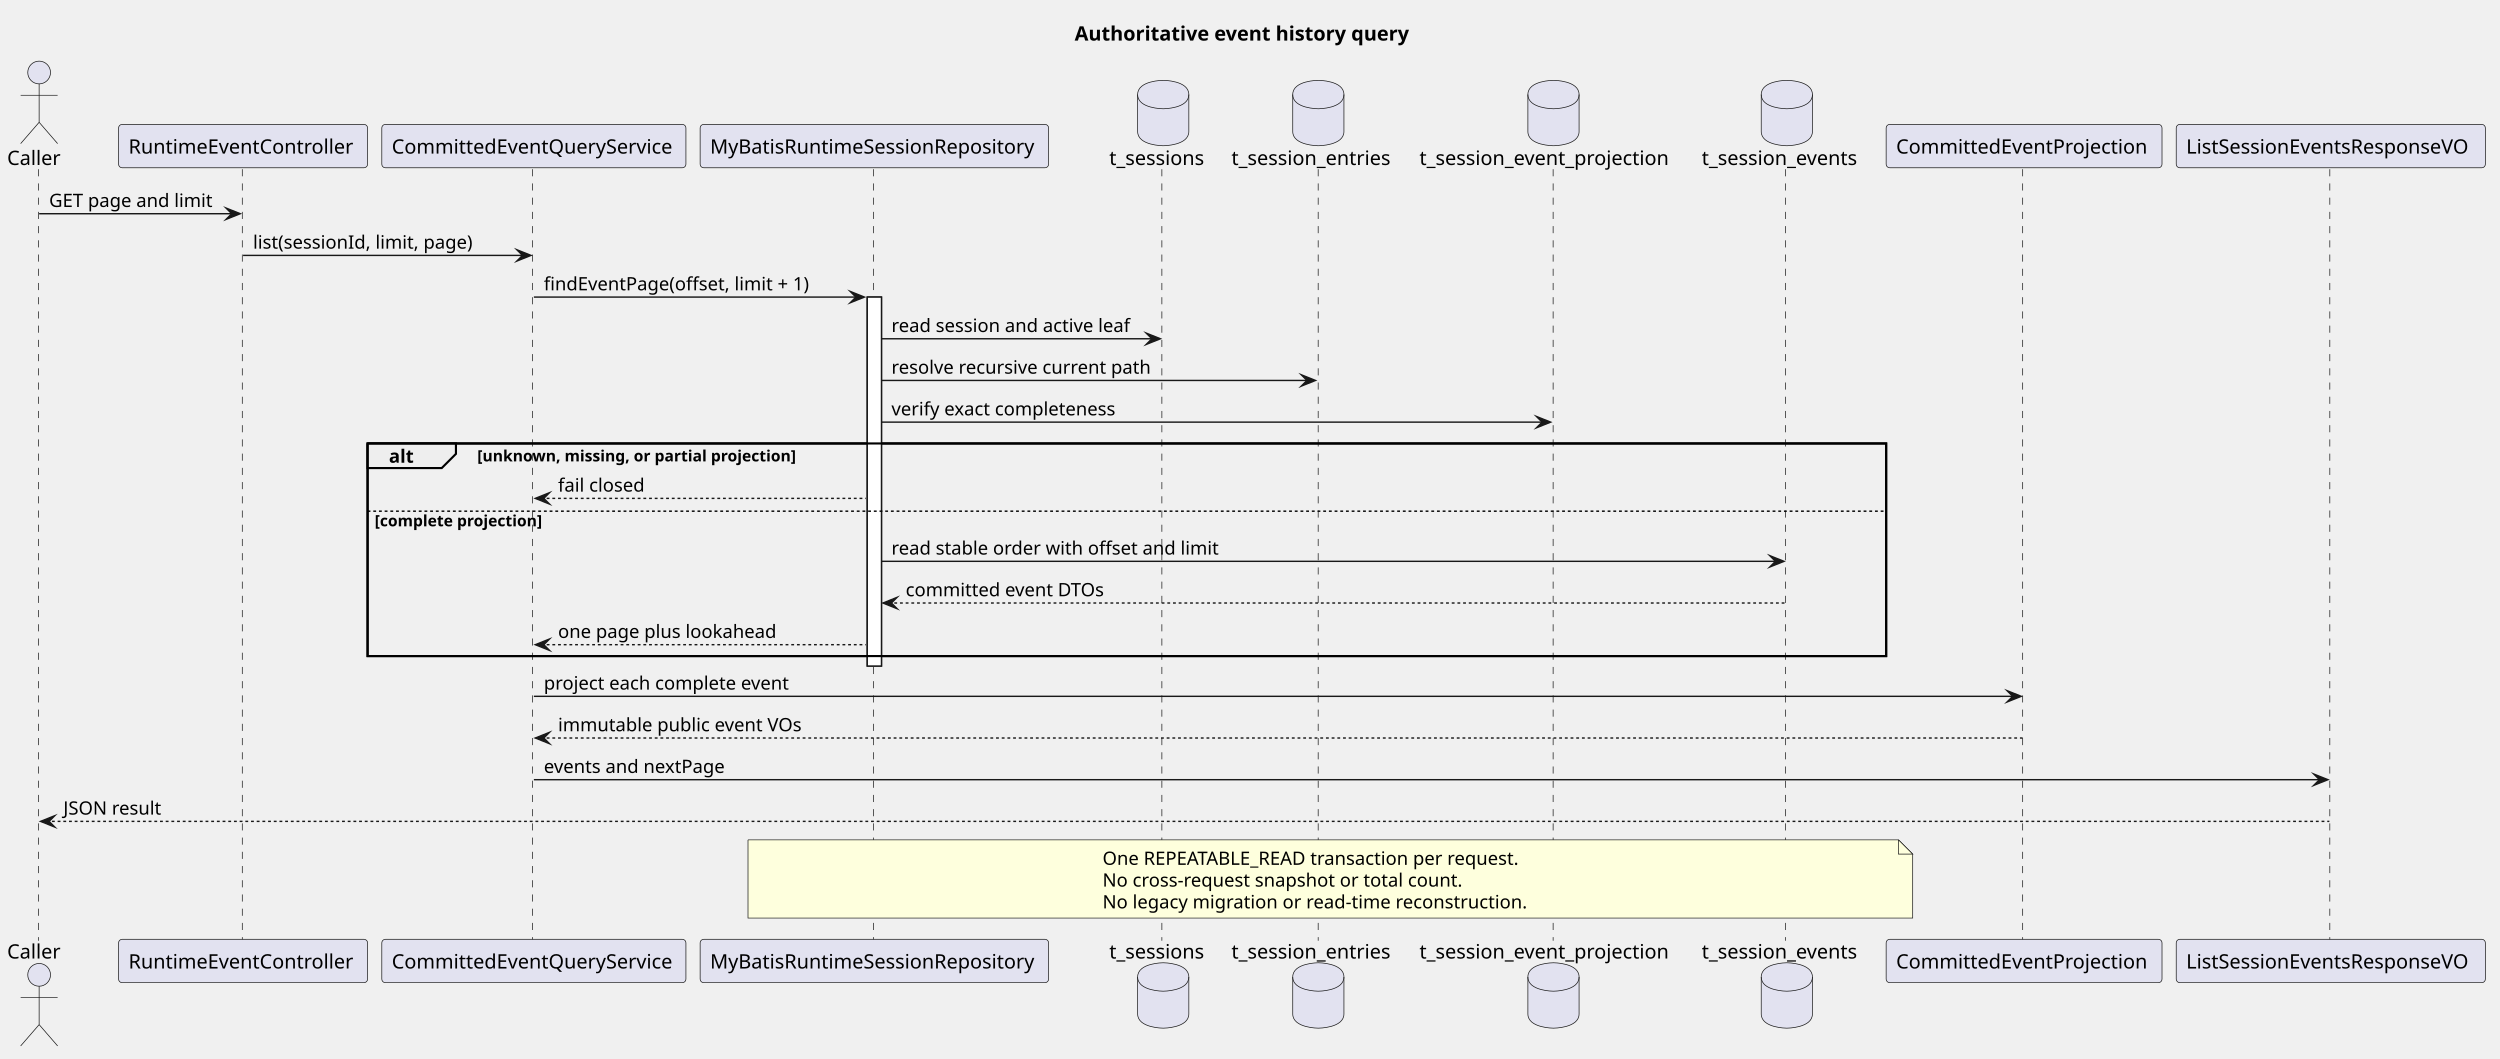
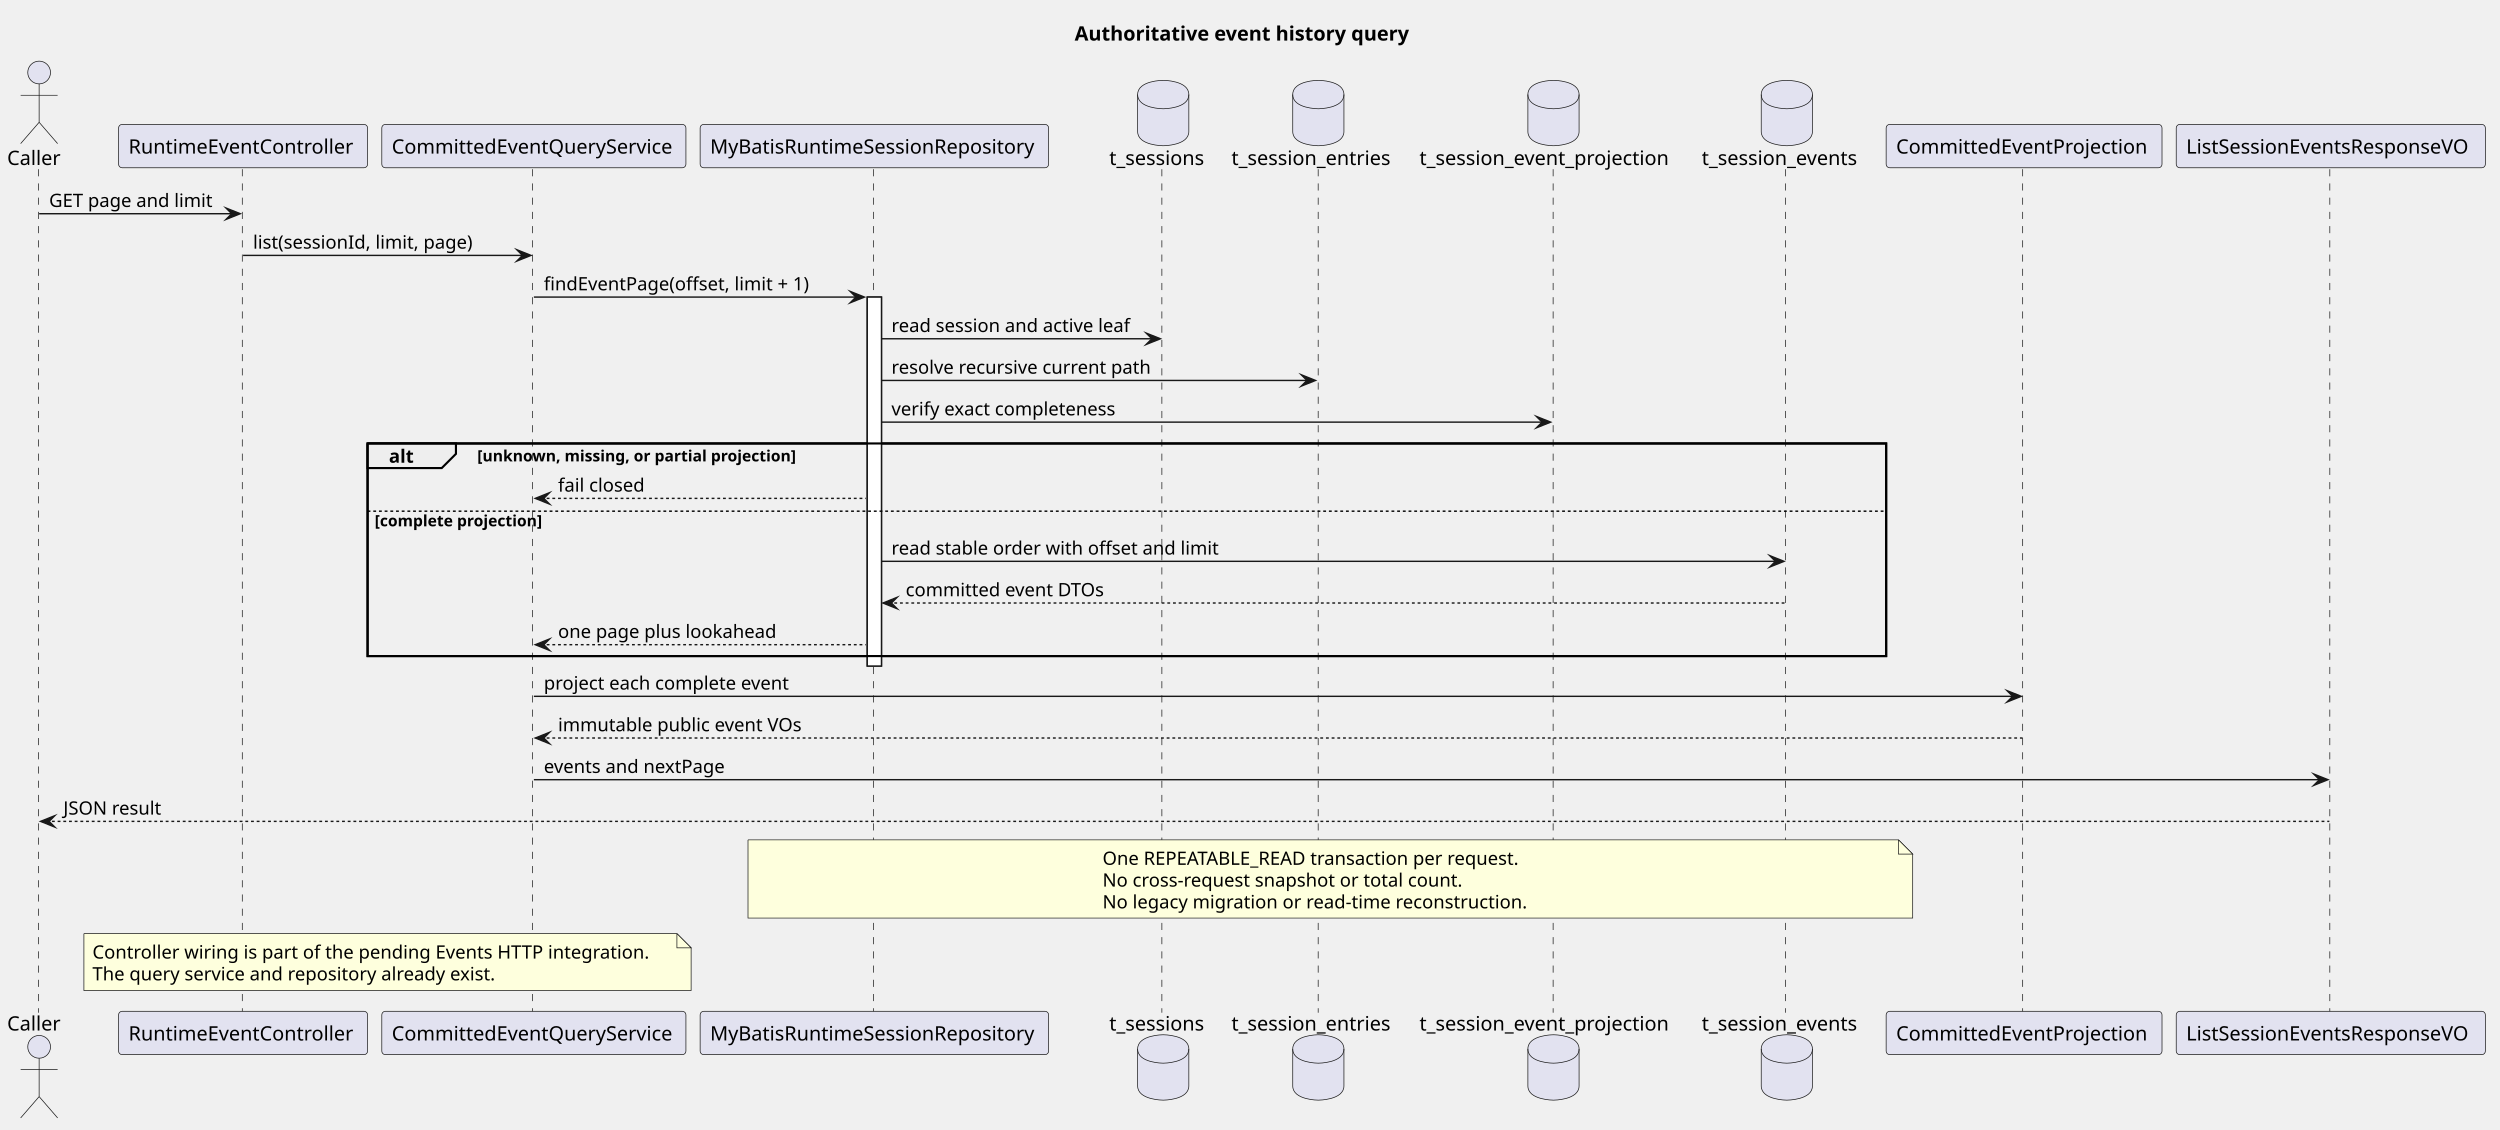
- <svg xmlns="http://www.w3.org/2000/svg" contentStyleType="text/css" data-diagram-type="SEQUENCE" height="744px" preserveAspectRatio="none" style="width:1758px;height:744px;background:#FFFFFF;" version="1.1" viewBox="0 0 1758 744" width="1758px" zoomAndPan="magnify">
+ <svg xmlns="http://www.w3.org/2000/svg" contentStyleType="text/css" data-diagram-type="SEQUENCE" height="794px" preserveAspectRatio="none" style="width:1758px;height:794px;background:#FFFFFF;" version="1.1" viewBox="0 0 1758 794" width="1758px" zoomAndPan="magnify">
  <defs />
  <g>
    <g class="title" data-source-line="1">
      <text fill="#000000" font-family="sans-serif" font-size="14" font-weight="700" lengthAdjust="spacing" textLength="240.297" x="755.706" y="28.535">Authoritative event history query</text>
    </g>
    <g>
      <rect fill="#FFFFFF" height="259.44" style="stroke:#181818;stroke-width:1;" width="10" x="609.856" y="208.908" />
    </g>
    <rect fill="none" height="149.508" style="stroke:#000000;stroke-width:1.5;" width="1067.859" x="258.483" y="311.84" />
-     <g class="participant-lifeline" data-entity-uid="part1" data-qualified-name="Caller" data-source-line="14" id="part1-lifeline">
-       <g>
-         <rect fill="#000000" fill-opacity="0" height="542.545" width="8" x="23.52" y="118.977" />
-         <line style="stroke:#181818;stroke-width:0.5;stroke-dasharray:5,5;" x1="27" x2="27" y1="118.977" y2="661.521" />
-       </g>
-     </g>
-     <g class="participant-lifeline" data-entity-uid="part2" data-qualified-name="RuntimeEventController" data-source-line="15" id="part2-lifeline">
-       <g>
-         <rect fill="#000000" fill-opacity="0" height="542.545" width="8" x="166.932" y="118.977" />
-         <line style="stroke:#181818;stroke-width:0.5;stroke-dasharray:5,5;" x1="170.381" x2="170.381" y1="118.977" y2="661.521" />
-       </g>
-     </g>
-     <g class="participant-lifeline" data-entity-uid="part3" data-qualified-name="CommittedEventQueryService" data-source-line="16" id="part3-lifeline">
-       <g>
-         <rect fill="#000000" fill-opacity="0" height="542.545" width="8" x="371.411" y="118.977" />
-         <line style="stroke:#181818;stroke-width:0.5;stroke-dasharray:5,5;" x1="374.483" x2="374.483" y1="118.977" y2="661.521" />
-       </g>
-     </g>
-     <g class="participant-lifeline" data-entity-uid="part4" data-qualified-name="MyBatisRuntimeSessionRepository" data-source-line="17" id="part4-lifeline">
-       <g>
-         <rect fill="#000000" fill-opacity="0" height="542.545" width="8" x="610.856" y="118.977" />
-         <line style="stroke:#181818;stroke-width:0.5;stroke-dasharray:5,5;" x1="614.339" x2="614.339" y1="118.977" y2="661.521" />
-       </g>
-     </g>
-     <g class="participant-lifeline" data-entity-uid="part5" data-qualified-name="t_sessions" data-source-line="18" id="part5-lifeline">
-       <g>
-         <rect fill="#000000" fill-opacity="0" height="542.545" width="8" x="813.985" y="118.977" />
-         <line style="stroke:#181818;stroke-width:0.5;stroke-dasharray:5,5;" x1="817.026" x2="817.026" y1="118.977" y2="661.521" />
-       </g>
-     </g>
-     <g class="participant-lifeline" data-entity-uid="part6" data-qualified-name="t_session_entries" data-source-line="19" id="part6-lifeline">
-       <g>
-         <rect fill="#000000" fill-opacity="0" height="542.545" width="8" x="923.053" y="118.977" />
-         <line style="stroke:#181818;stroke-width:0.5;stroke-dasharray:5,5;" x1="926.944" x2="926.944" y1="118.977" y2="661.521" />
-       </g>
-     </g>
-     <g class="participant-lifeline" data-entity-uid="part7" data-qualified-name="t_session_event_projection" data-source-line="20" id="part7-lifeline">
-       <g>
-         <rect fill="#000000" fill-opacity="0" height="542.545" width="8" x="1088.408" y="118.977" />
-         <line style="stroke:#181818;stroke-width:0.5;stroke-dasharray:5,5;" x1="1092.162" x2="1092.162" y1="118.977" y2="661.521" />
-       </g>
-     </g>
-     <g class="participant-lifeline" data-entity-uid="part8" data-qualified-name="t_session_events" data-source-line="21" id="part8-lifeline">
-       <g>
-         <rect fill="#000000" fill-opacity="0" height="542.545" width="8" x="1252.498" y="118.977" />
-         <line style="stroke:#181818;stroke-width:0.5;stroke-dasharray:5,5;" x1="1255.654" x2="1255.654" y1="118.977" y2="661.521" />
-       </g>
-     </g>
-     <g class="participant-lifeline" data-entity-uid="part9" data-qualified-name="CommittedEventProjection" data-source-line="22" id="part9-lifeline">
-       <g>
-         <rect fill="#000000" fill-opacity="0" height="542.545" width="8" x="1419.334" y="118.977" />
-         <line style="stroke:#181818;stroke-width:0.5;stroke-dasharray:5,5;" x1="1422.342" x2="1422.342" y1="118.977" y2="661.521" />
-       </g>
-     </g>
-     <g class="participant-lifeline" data-entity-uid="part10" data-qualified-name="ListSessionEventsResponseVO" data-source-line="23" id="part10-lifeline">
-       <g>
-         <rect fill="#000000" fill-opacity="0" height="542.545" width="8" x="1635.017" y="118.977" />
-         <line style="stroke:#181818;stroke-width:0.5;stroke-dasharray:5,5;" x1="1638.326" x2="1638.326" y1="118.977" y2="661.521" />
-       </g>
-     </g>
-     <g class="participant participant-head" data-entity-uid="part1" data-qualified-name="Caller" data-source-line="14" id="part1-head">
+     <g class="participant-lifeline" data-entity-uid="part1" data-qualified-name="Caller" data-source-line="15" id="part1-lifeline">
+       <g>
+         <rect fill="#000000" fill-opacity="0" height="593.166" width="8" x="23.52" y="118.977" />
+         <line style="stroke:#181818;stroke-width:0.5;stroke-dasharray:5,5;" x1="27" x2="27" y1="118.977" y2="712.143" />
+       </g>
+     </g>
+     <g class="participant-lifeline" data-entity-uid="part2" data-qualified-name="RuntimeEventController" data-source-line="16" id="part2-lifeline">
+       <g>
+         <rect fill="#000000" fill-opacity="0" height="593.166" width="8" x="166.932" y="118.977" />
+         <line style="stroke:#181818;stroke-width:0.5;stroke-dasharray:5,5;" x1="170.381" x2="170.381" y1="118.977" y2="712.143" />
+       </g>
+     </g>
+     <g class="participant-lifeline" data-entity-uid="part3" data-qualified-name="CommittedEventQueryService" data-source-line="17" id="part3-lifeline">
+       <g>
+         <rect fill="#000000" fill-opacity="0" height="593.166" width="8" x="371.411" y="118.977" />
+         <line style="stroke:#181818;stroke-width:0.5;stroke-dasharray:5,5;" x1="374.483" x2="374.483" y1="118.977" y2="712.143" />
+       </g>
+     </g>
+     <g class="participant-lifeline" data-entity-uid="part4" data-qualified-name="MyBatisRuntimeSessionRepository" data-source-line="18" id="part4-lifeline">
+       <g>
+         <rect fill="#000000" fill-opacity="0" height="593.166" width="8" x="610.856" y="118.977" />
+         <line style="stroke:#181818;stroke-width:0.5;stroke-dasharray:5,5;" x1="614.339" x2="614.339" y1="118.977" y2="712.143" />
+       </g>
+     </g>
+     <g class="participant-lifeline" data-entity-uid="part5" data-qualified-name="t_sessions" data-source-line="19" id="part5-lifeline">
+       <g>
+         <rect fill="#000000" fill-opacity="0" height="593.166" width="8" x="813.985" y="118.977" />
+         <line style="stroke:#181818;stroke-width:0.5;stroke-dasharray:5,5;" x1="817.026" x2="817.026" y1="118.977" y2="712.143" />
+       </g>
+     </g>
+     <g class="participant-lifeline" data-entity-uid="part6" data-qualified-name="t_session_entries" data-source-line="20" id="part6-lifeline">
+       <g>
+         <rect fill="#000000" fill-opacity="0" height="593.166" width="8" x="923.053" y="118.977" />
+         <line style="stroke:#181818;stroke-width:0.5;stroke-dasharray:5,5;" x1="926.944" x2="926.944" y1="118.977" y2="712.143" />
+       </g>
+     </g>
+     <g class="participant-lifeline" data-entity-uid="part7" data-qualified-name="t_session_event_projection" data-source-line="21" id="part7-lifeline">
+       <g>
+         <rect fill="#000000" fill-opacity="0" height="593.166" width="8" x="1088.408" y="118.977" />
+         <line style="stroke:#181818;stroke-width:0.5;stroke-dasharray:5,5;" x1="1092.162" x2="1092.162" y1="118.977" y2="712.143" />
+       </g>
+     </g>
+     <g class="participant-lifeline" data-entity-uid="part8" data-qualified-name="t_session_events" data-source-line="22" id="part8-lifeline">
+       <g>
+         <rect fill="#000000" fill-opacity="0" height="593.166" width="8" x="1252.498" y="118.977" />
+         <line style="stroke:#181818;stroke-width:0.5;stroke-dasharray:5,5;" x1="1255.654" x2="1255.654" y1="118.977" y2="712.143" />
+       </g>
+     </g>
+     <g class="participant-lifeline" data-entity-uid="part9" data-qualified-name="CommittedEventProjection" data-source-line="23" id="part9-lifeline">
+       <g>
+         <rect fill="#000000" fill-opacity="0" height="593.166" width="8" x="1419.334" y="118.977" />
+         <line style="stroke:#181818;stroke-width:0.5;stroke-dasharray:5,5;" x1="1422.342" x2="1422.342" y1="118.977" y2="712.143" />
+       </g>
+     </g>
+     <g class="participant-lifeline" data-entity-uid="part10" data-qualified-name="ListSessionEventsResponseVO" data-source-line="24" id="part10-lifeline">
+       <g>
+         <rect fill="#000000" fill-opacity="0" height="593.166" width="8" x="1635.017" y="118.977" />
+         <line style="stroke:#181818;stroke-width:0.5;stroke-dasharray:5,5;" x1="1638.326" x2="1638.326" y1="118.977" y2="712.143" />
+       </g>
+     </g>
+     <g class="participant participant-head" data-entity-uid="part1" data-qualified-name="Caller" data-source-line="15" id="part1-head">
      <text fill="#000000" font-family="sans-serif" font-size="14" lengthAdjust="spacing" textLength="39.04" x="5" y="116.023">Caller</text>
      <ellipse cx="27.52" cy="50.988" fill="#E2E2F0" rx="8" ry="8" style="stroke:#181818;stroke-width:0.5;" />
      <path d="M27.52,58.988 L27.52,85.988 M14.52,66.988 L40.52,66.988 M27.52,85.988 L14.52,100.988 M27.52,85.988 L40.52,100.988" fill="none" style="stroke:#181818;stroke-width:0.5;" />
    </g>
-     <g class="participant participant-tail" data-entity-uid="part1" data-qualified-name="Caller" data-source-line="14" id="part1-tail">
-       <text fill="#000000" font-family="sans-serif" font-size="14" lengthAdjust="spacing" textLength="39.04" x="5" y="674.057">Caller</text>
-       <ellipse cx="27.52" cy="685.51" fill="#E2E2F0" rx="8" ry="8" style="stroke:#181818;stroke-width:0.5;" />
-       <path d="M27.52,693.51 L27.52,720.51 M14.52,701.51 L40.52,701.51 M27.52,720.51 L14.52,735.51 M27.52,720.51 L40.52,735.51" fill="none" style="stroke:#181818;stroke-width:0.5;" />
-     </g>
-     <g class="participant participant-head" data-entity-uid="part2" data-qualified-name="RuntimeEventController" data-source-line="15" id="part2-head">
+     <g class="participant participant-tail" data-entity-uid="part1" data-qualified-name="Caller" data-source-line="15" id="part1-tail">
+       <text fill="#000000" font-family="sans-serif" font-size="14" lengthAdjust="spacing" textLength="39.04" x="5" y="724.678">Caller</text>
+       <ellipse cx="27.52" cy="736.131" fill="#E2E2F0" rx="8" ry="8" style="stroke:#181818;stroke-width:0.5;" />
+       <path d="M27.52,744.131 L27.52,771.131 M14.52,752.131 L40.52,752.131 M27.52,771.131 L14.52,786.131 M27.52,771.131 L40.52,786.131" fill="none" style="stroke:#181818;stroke-width:0.5;" />
+     </g>
+     <g class="participant participant-head" data-entity-uid="part2" data-qualified-name="RuntimeEventController" data-source-line="16" id="part2-head">
      <rect fill="#E2E2F0" height="30.488" rx="2.5" ry="2.5" style="stroke:#181818;stroke-width:0.5;" width="175.102" x="83.381" y="87.488" />
      <text fill="#000000" font-family="sans-serif" font-size="14" lengthAdjust="spacing" textLength="161.102" x="90.381" y="108.023">RuntimeEventController</text>
    </g>
-     <g class="participant participant-tail" data-entity-uid="part2" data-qualified-name="RuntimeEventController" data-source-line="15" id="part2-tail">
-       <rect fill="#E2E2F0" height="30.488" rx="2.5" ry="2.5" style="stroke:#181818;stroke-width:0.5;" width="175.102" x="83.381" y="660.521" />
-       <text fill="#000000" font-family="sans-serif" font-size="14" lengthAdjust="spacing" textLength="161.102" x="90.381" y="681.057">RuntimeEventController</text>
-     </g>
-     <g class="participant participant-head" data-entity-uid="part3" data-qualified-name="CommittedEventQueryService" data-source-line="16" id="part3-head">
+     <g class="participant participant-tail" data-entity-uid="part2" data-qualified-name="RuntimeEventController" data-source-line="16" id="part2-tail">
+       <rect fill="#E2E2F0" height="30.488" rx="2.5" ry="2.5" style="stroke:#181818;stroke-width:0.5;" width="175.102" x="83.381" y="711.143" />
+       <text fill="#000000" font-family="sans-serif" font-size="14" lengthAdjust="spacing" textLength="161.102" x="90.381" y="731.678">RuntimeEventController</text>
+     </g>
+     <g class="participant participant-head" data-entity-uid="part3" data-qualified-name="CommittedEventQueryService" data-source-line="17" id="part3-head">
      <rect fill="#E2E2F0" height="30.488" rx="2.5" ry="2.5" style="stroke:#181818;stroke-width:0.5;" width="213.856" x="268.483" y="87.488" />
      <text fill="#000000" font-family="sans-serif" font-size="14" lengthAdjust="spacing" textLength="199.856" x="275.483" y="108.023">CommittedEventQueryService</text>
    </g>
-     <g class="participant participant-tail" data-entity-uid="part3" data-qualified-name="CommittedEventQueryService" data-source-line="16" id="part3-tail">
-       <rect fill="#E2E2F0" height="30.488" rx="2.5" ry="2.5" style="stroke:#181818;stroke-width:0.5;" width="213.856" x="268.483" y="660.521" />
-       <text fill="#000000" font-family="sans-serif" font-size="14" lengthAdjust="spacing" textLength="199.856" x="275.483" y="681.057">CommittedEventQueryService</text>
-     </g>
-     <g class="participant participant-head" data-entity-uid="part4" data-qualified-name="MyBatisRuntimeSessionRepository" data-source-line="17" id="part4-head">
+     <g class="participant participant-tail" data-entity-uid="part3" data-qualified-name="CommittedEventQueryService" data-source-line="17" id="part3-tail">
+       <rect fill="#E2E2F0" height="30.488" rx="2.5" ry="2.5" style="stroke:#181818;stroke-width:0.5;" width="213.856" x="268.483" y="711.143" />
+       <text fill="#000000" font-family="sans-serif" font-size="14" lengthAdjust="spacing" textLength="199.856" x="275.483" y="731.678">CommittedEventQueryService</text>
+     </g>
+     <g class="participant participant-head" data-entity-uid="part4" data-qualified-name="MyBatisRuntimeSessionRepository" data-source-line="18" id="part4-head">
      <rect fill="#E2E2F0" height="30.488" rx="2.5" ry="2.5" style="stroke:#181818;stroke-width:0.5;" width="245.034" x="492.339" y="87.488" />
      <text fill="#000000" font-family="sans-serif" font-size="14" lengthAdjust="spacing" textLength="231.034" x="499.339" y="108.023">MyBatisRuntimeSessionRepository</text>
    </g>
-     <g class="participant participant-tail" data-entity-uid="part4" data-qualified-name="MyBatisRuntimeSessionRepository" data-source-line="17" id="part4-tail">
-       <rect fill="#E2E2F0" height="30.488" rx="2.5" ry="2.5" style="stroke:#181818;stroke-width:0.5;" width="245.034" x="492.339" y="660.521" />
-       <text fill="#000000" font-family="sans-serif" font-size="14" lengthAdjust="spacing" textLength="231.034" x="499.339" y="681.057">MyBatisRuntimeSessionRepository</text>
-     </g>
-     <g class="participant participant-head" data-entity-uid="part5" data-qualified-name="t_sessions" data-source-line="18" id="part5-head">
+     <g class="participant participant-tail" data-entity-uid="part4" data-qualified-name="MyBatisRuntimeSessionRepository" data-source-line="18" id="part4-tail">
+       <rect fill="#E2E2F0" height="30.488" rx="2.5" ry="2.5" style="stroke:#181818;stroke-width:0.5;" width="245.034" x="492.339" y="711.143" />
+       <text fill="#000000" font-family="sans-serif" font-size="14" lengthAdjust="spacing" textLength="231.034" x="499.339" y="731.678">MyBatisRuntimeSessionRepository</text>
+     </g>
+     <g class="participant participant-head" data-entity-uid="part5" data-qualified-name="t_sessions" data-source-line="19" id="part5-head">
      <text fill="#000000" font-family="sans-serif" font-size="14" lengthAdjust="spacing" textLength="69.918" x="780.026" y="116.023">t_sessions</text>
      <path d="M799.985,66.488 C799.985,56.488 817.985,56.488 817.985,56.488 C817.985,56.488 835.985,56.488 835.985,66.488 L835.985,92.488 C835.985,102.488 817.985,102.488 817.985,102.488 C817.985,102.488 799.985,102.488 799.985,92.488 L799.985,66.488" fill="#E2E2F0" style="stroke:#181818;stroke-width:0.5;" />
      <path d="M799.985,66.488 C799.985,76.488 817.985,76.488 817.985,76.488 C817.985,76.488 835.985,76.488 835.985,66.488" fill="none" style="stroke:#181818;stroke-width:0.5;" />
    </g>
-     <g class="participant participant-tail" data-entity-uid="part5" data-qualified-name="t_sessions" data-source-line="18" id="part5-tail">
-       <text fill="#000000" font-family="sans-serif" font-size="14" lengthAdjust="spacing" textLength="69.918" x="780.026" y="674.057">t_sessions</text>
-       <path d="M799.985,687.01 C799.985,677.01 817.985,677.01 817.985,677.01 C817.985,677.01 835.985,677.01 835.985,687.01 L835.985,713.01 C835.985,723.01 817.985,723.01 817.985,723.01 C817.985,723.01 799.985,723.01 799.985,713.01 L799.985,687.01" fill="#E2E2F0" style="stroke:#181818;stroke-width:0.5;" />
-       <path d="M799.985,687.01 C799.985,697.01 817.985,697.01 817.985,697.01 C817.985,697.01 835.985,697.01 835.985,687.01" fill="none" style="stroke:#181818;stroke-width:0.5;" />
-     </g>
-     <g class="participant participant-head" data-entity-uid="part6" data-qualified-name="t_session_entries" data-source-line="19" id="part6-head">
+     <g class="participant participant-tail" data-entity-uid="part5" data-qualified-name="t_sessions" data-source-line="19" id="part5-tail">
+       <text fill="#000000" font-family="sans-serif" font-size="14" lengthAdjust="spacing" textLength="69.918" x="780.026" y="724.678">t_sessions</text>
+       <path d="M799.985,737.631 C799.985,727.631 817.985,727.631 817.985,727.631 C817.985,727.631 835.985,727.631 835.985,737.631 L835.985,763.631 C835.985,773.631 817.985,773.631 817.985,773.631 C817.985,773.631 799.985,773.631 799.985,763.631 L799.985,737.631" fill="#E2E2F0" style="stroke:#181818;stroke-width:0.5;" />
+       <path d="M799.985,737.631 C799.985,747.631 817.985,747.631 817.985,747.631 C817.985,747.631 835.985,747.631 835.985,737.631" fill="none" style="stroke:#181818;stroke-width:0.5;" />
+     </g>
+     <g class="participant participant-head" data-entity-uid="part6" data-qualified-name="t_session_entries" data-source-line="20" id="part6-head">
      <text fill="#000000" font-family="sans-serif" font-size="14" lengthAdjust="spacing" textLength="116.218" x="865.944" y="116.023">t_session_entries</text>
      <path d="M909.053,66.488 C909.053,56.488 927.053,56.488 927.053,56.488 C927.053,56.488 945.053,56.488 945.053,66.488 L945.053,92.488 C945.053,102.488 927.053,102.488 927.053,102.488 C927.053,102.488 909.053,102.488 909.053,92.488 L909.053,66.488" fill="#E2E2F0" style="stroke:#181818;stroke-width:0.5;" />
      <path d="M909.053,66.488 C909.053,76.488 927.053,76.488 927.053,76.488 C927.053,76.488 945.053,76.488 945.053,66.488" fill="none" style="stroke:#181818;stroke-width:0.5;" />
    </g>
-     <g class="participant participant-tail" data-entity-uid="part6" data-qualified-name="t_session_entries" data-source-line="19" id="part6-tail">
-       <text fill="#000000" font-family="sans-serif" font-size="14" lengthAdjust="spacing" textLength="116.218" x="865.944" y="674.057">t_session_entries</text>
-       <path d="M909.053,687.01 C909.053,677.01 927.053,677.01 927.053,677.01 C927.053,677.01 945.053,677.01 945.053,687.01 L945.053,713.01 C945.053,723.01 927.053,723.01 927.053,723.01 C927.053,723.01 909.053,723.01 909.053,713.01 L909.053,687.01" fill="#E2E2F0" style="stroke:#181818;stroke-width:0.5;" />
-       <path d="M909.053,687.01 C909.053,697.01 927.053,697.01 927.053,697.01 C927.053,697.01 945.053,697.01 945.053,687.01" fill="none" style="stroke:#181818;stroke-width:0.5;" />
-     </g>
-     <g class="participant participant-head" data-entity-uid="part7" data-qualified-name="t_session_event_projection" data-source-line="20" id="part7-head">
+     <g class="participant participant-tail" data-entity-uid="part6" data-qualified-name="t_session_entries" data-source-line="20" id="part6-tail">
+       <text fill="#000000" font-family="sans-serif" font-size="14" lengthAdjust="spacing" textLength="116.218" x="865.944" y="724.678">t_session_entries</text>
+       <path d="M909.053,737.631 C909.053,727.631 927.053,727.631 927.053,727.631 C927.053,727.631 945.053,727.631 945.053,737.631 L945.053,763.631 C945.053,773.631 927.053,773.631 927.053,773.631 C927.053,773.631 909.053,773.631 909.053,763.631 L909.053,737.631" fill="#E2E2F0" style="stroke:#181818;stroke-width:0.5;" />
+       <path d="M909.053,737.631 C909.053,747.631 927.053,747.631 927.053,747.631 C927.053,747.631 945.053,747.631 945.053,737.631" fill="none" style="stroke:#181818;stroke-width:0.5;" />
+     </g>
+     <g class="participant participant-head" data-entity-uid="part7" data-qualified-name="t_session_event_projection" data-source-line="21" id="part7-head">
      <text fill="#000000" font-family="sans-serif" font-size="14" lengthAdjust="spacing" textLength="182.492" x="998.162" y="116.023">t_session_event_projection</text>
      <path d="M1074.408,66.488 C1074.408,56.488 1092.408,56.488 1092.408,56.488 C1092.408,56.488 1110.408,56.488 1110.408,66.488 L1110.408,92.488 C1110.408,102.488 1092.408,102.488 1092.408,102.488 C1092.408,102.488 1074.408,102.488 1074.408,92.488 L1074.408,66.488" fill="#E2E2F0" style="stroke:#181818;stroke-width:0.5;" />
      <path d="M1074.408,66.488 C1074.408,76.488 1092.408,76.488 1092.408,76.488 C1092.408,76.488 1110.408,76.488 1110.408,66.488" fill="none" style="stroke:#181818;stroke-width:0.5;" />
    </g>
-     <g class="participant participant-tail" data-entity-uid="part7" data-qualified-name="t_session_event_projection" data-source-line="20" id="part7-tail">
-       <text fill="#000000" font-family="sans-serif" font-size="14" lengthAdjust="spacing" textLength="182.492" x="998.162" y="674.057">t_session_event_projection</text>
-       <path d="M1074.408,687.01 C1074.408,677.01 1092.408,677.01 1092.408,677.01 C1092.408,677.01 1110.408,677.01 1110.408,687.01 L1110.408,713.01 C1110.408,723.01 1092.408,723.01 1092.408,723.01 C1092.408,723.01 1074.408,723.01 1074.408,713.01 L1074.408,687.01" fill="#E2E2F0" style="stroke:#181818;stroke-width:0.5;" />
-       <path d="M1074.408,687.01 C1074.408,697.01 1092.408,697.01 1092.408,697.01 C1092.408,697.01 1110.408,697.01 1110.408,687.01" fill="none" style="stroke:#181818;stroke-width:0.5;" />
-     </g>
-     <g class="participant participant-head" data-entity-uid="part8" data-qualified-name="t_session_events" data-source-line="21" id="part8-head">
+     <g class="participant participant-tail" data-entity-uid="part7" data-qualified-name="t_session_event_projection" data-source-line="21" id="part7-tail">
+       <text fill="#000000" font-family="sans-serif" font-size="14" lengthAdjust="spacing" textLength="182.492" x="998.162" y="724.678">t_session_event_projection</text>
+       <path d="M1074.408,737.631 C1074.408,727.631 1092.408,727.631 1092.408,727.631 C1092.408,727.631 1110.408,727.631 1110.408,737.631 L1110.408,763.631 C1110.408,773.631 1092.408,773.631 1092.408,773.631 C1092.408,773.631 1074.408,773.631 1074.408,763.631 L1074.408,737.631" fill="#E2E2F0" style="stroke:#181818;stroke-width:0.5;" />
+       <path d="M1074.408,737.631 C1074.408,747.631 1092.408,747.631 1092.408,747.631 C1092.408,747.631 1110.408,747.631 1110.408,737.631" fill="none" style="stroke:#181818;stroke-width:0.5;" />
+     </g>
+     <g class="participant participant-head" data-entity-uid="part8" data-qualified-name="t_session_events" data-source-line="22" id="part8-head">
      <text fill="#000000" font-family="sans-serif" font-size="14" lengthAdjust="spacing" textLength="113.689" x="1196.654" y="116.023">t_session_events</text>
      <path d="M1238.498,66.488 C1238.498,56.488 1256.498,56.488 1256.498,56.488 C1256.498,56.488 1274.498,56.488 1274.498,66.488 L1274.498,92.488 C1274.498,102.488 1256.498,102.488 1256.498,102.488 C1256.498,102.488 1238.498,102.488 1238.498,92.488 L1238.498,66.488" fill="#E2E2F0" style="stroke:#181818;stroke-width:0.5;" />
      <path d="M1238.498,66.488 C1238.498,76.488 1256.498,76.488 1256.498,76.488 C1256.498,76.488 1274.498,76.488 1274.498,66.488" fill="none" style="stroke:#181818;stroke-width:0.5;" />
    </g>
-     <g class="participant participant-tail" data-entity-uid="part8" data-qualified-name="t_session_events" data-source-line="21" id="part8-tail">
-       <text fill="#000000" font-family="sans-serif" font-size="14" lengthAdjust="spacing" textLength="113.689" x="1196.654" y="674.057">t_session_events</text>
-       <path d="M1238.498,687.01 C1238.498,677.01 1256.498,677.01 1256.498,677.01 C1256.498,677.01 1274.498,677.01 1274.498,687.01 L1274.498,713.01 C1274.498,723.01 1256.498,723.01 1256.498,723.01 C1256.498,723.01 1238.498,723.01 1238.498,713.01 L1238.498,687.01" fill="#E2E2F0" style="stroke:#181818;stroke-width:0.5;" />
-       <path d="M1238.498,687.01 C1238.498,697.01 1256.498,697.01 1256.498,697.01 C1256.498,697.01 1274.498,697.01 1274.498,687.01" fill="none" style="stroke:#181818;stroke-width:0.5;" />
-     </g>
-     <g class="participant participant-head" data-entity-uid="part9" data-qualified-name="CommittedEventProjection" data-source-line="22" id="part9-head">
+     <g class="participant participant-tail" data-entity-uid="part8" data-qualified-name="t_session_events" data-source-line="22" id="part8-tail">
+       <text fill="#000000" font-family="sans-serif" font-size="14" lengthAdjust="spacing" textLength="113.689" x="1196.654" y="724.678">t_session_events</text>
+       <path d="M1238.498,737.631 C1238.498,727.631 1256.498,727.631 1256.498,727.631 C1256.498,727.631 1274.498,727.631 1274.498,737.631 L1274.498,763.631 C1274.498,773.631 1256.498,773.631 1256.498,773.631 C1256.498,773.631 1238.498,773.631 1238.498,763.631 L1238.498,737.631" fill="#E2E2F0" style="stroke:#181818;stroke-width:0.5;" />
+       <path d="M1238.498,737.631 C1238.498,747.631 1256.498,747.631 1256.498,747.631 C1256.498,747.631 1274.498,747.631 1274.498,737.631" fill="none" style="stroke:#181818;stroke-width:0.5;" />
+     </g>
+     <g class="participant participant-head" data-entity-uid="part9" data-qualified-name="CommittedEventProjection" data-source-line="23" id="part9-head">
      <rect fill="#E2E2F0" height="30.488" rx="2.5" ry="2.5" style="stroke:#181818;stroke-width:0.5;" width="193.983" x="1326.342" y="87.488" />
      <text fill="#000000" font-family="sans-serif" font-size="14" lengthAdjust="spacing" textLength="179.983" x="1333.342" y="108.023">CommittedEventProjection</text>
    </g>
-     <g class="participant participant-tail" data-entity-uid="part9" data-qualified-name="CommittedEventProjection" data-source-line="22" id="part9-tail">
-       <rect fill="#E2E2F0" height="30.488" rx="2.5" ry="2.5" style="stroke:#181818;stroke-width:0.5;" width="193.983" x="1326.342" y="660.521" />
-       <text fill="#000000" font-family="sans-serif" font-size="14" lengthAdjust="spacing" textLength="179.983" x="1333.342" y="681.057">CommittedEventProjection</text>
-     </g>
-     <g class="participant participant-head" data-entity-uid="part10" data-qualified-name="ListSessionEventsResponseVO" data-source-line="23" id="part10-head">
+     <g class="participant participant-tail" data-entity-uid="part9" data-qualified-name="CommittedEventProjection" data-source-line="23" id="part9-tail">
+       <rect fill="#E2E2F0" height="30.488" rx="2.5" ry="2.5" style="stroke:#181818;stroke-width:0.5;" width="193.983" x="1326.342" y="711.143" />
+       <text fill="#000000" font-family="sans-serif" font-size="14" lengthAdjust="spacing" textLength="179.983" x="1333.342" y="731.678">CommittedEventProjection</text>
+     </g>
+     <g class="participant participant-head" data-entity-uid="part10" data-qualified-name="ListSessionEventsResponseVO" data-source-line="24" id="part10-head">
      <rect fill="#E2E2F0" height="30.488" rx="2.5" ry="2.5" style="stroke:#181818;stroke-width:0.5;" width="217.383" x="1530.326" y="87.488" />
      <text fill="#000000" font-family="sans-serif" font-size="14" lengthAdjust="spacing" textLength="203.383" x="1537.326" y="108.023">ListSessionEventsResponseVO</text>
    </g>
-     <g class="participant participant-tail" data-entity-uid="part10" data-qualified-name="ListSessionEventsResponseVO" data-source-line="23" id="part10-tail">
-       <rect fill="#E2E2F0" height="30.488" rx="2.5" ry="2.5" style="stroke:#181818;stroke-width:0.5;" width="217.383" x="1530.326" y="660.521" />
-       <text fill="#000000" font-family="sans-serif" font-size="14" lengthAdjust="spacing" textLength="203.383" x="1537.326" y="681.057">ListSessionEventsResponseVO</text>
+     <g class="participant participant-tail" data-entity-uid="part10" data-qualified-name="ListSessionEventsResponseVO" data-source-line="24" id="part10-tail">
+       <rect fill="#E2E2F0" height="30.488" rx="2.5" ry="2.5" style="stroke:#181818;stroke-width:0.5;" width="217.383" x="1530.326" y="711.143" />
+       <text fill="#000000" font-family="sans-serif" font-size="14" lengthAdjust="spacing" textLength="203.383" x="1537.326" y="731.678">ListSessionEventsResponseVO</text>
    </g>
    <g>
      <rect fill="#FFFFFF" height="259.44" style="stroke:#181818;stroke-width:1;" width="10" x="609.856" y="208.908" />
    </g>
-     <g class="message" data-entity-1="part1" data-entity-2="part2" data-source-line="25" id="msg1">
+     <g class="message" data-entity-1="part1" data-entity-2="part2" data-source-line="26" id="msg1">
      <polygon fill="#181818" points="158.932,146.287,168.932,150.287,158.932,154.287,162.932,150.287" style="stroke:#181818;stroke-width:1;stroke-linejoin:miter;stroke-miterlimit:10;" />
      <line style="stroke:#181818;stroke-width:1;" x1="27.52" x2="164.932" y1="150.287" y2="150.287" />
      <text fill="#000000" font-family="sans-serif" font-size="13" lengthAdjust="spacing" textLength="119.412" x="34.52" y="145.545">GET page and limit</text>
    </g>
-     <g class="message" data-entity-1="part2" data-entity-2="part3" data-source-line="26" id="msg2">
+     <g class="message" data-entity-1="part2" data-entity-2="part3" data-source-line="27" id="msg2">
      <polygon fill="#181818" points="363.411,175.598,373.411,179.598,363.411,183.598,367.411,179.598" style="stroke:#181818;stroke-width:1;stroke-linejoin:miter;stroke-miterlimit:10;" />
      <line style="stroke:#181818;stroke-width:1;" x1="170.932" x2="369.411" y1="179.598" y2="179.598" />
      <text fill="#000000" font-family="sans-serif" font-size="13" lengthAdjust="spacing" textLength="161.757" x="177.932" y="174.856">list(sessionId, limit, page)</text>
    </g>
-     <g class="message" data-entity-1="part3" data-entity-2="part4" data-source-line="27" id="msg3">
+     <g class="message" data-entity-1="part3" data-entity-2="part4" data-source-line="28" id="msg3">
      <polygon fill="#181818" points="597.856,204.908,607.856,208.908,597.856,212.908,601.856,208.908" style="stroke:#181818;stroke-width:1;stroke-linejoin:miter;stroke-miterlimit:10;" />
      <line style="stroke:#181818;stroke-width:1;" x1="375.411" x2="603.856" y1="208.908" y2="208.908" />
      <text fill="#000000" font-family="sans-serif" font-size="13" lengthAdjust="spacing" textLength="196.46" x="382.411" y="204.166">findEventPage(offset, limit + 1)</text>
    </g>
-     <g class="message" data-entity-1="part4" data-entity-2="part5" data-source-line="29" id="msg4">
+     <g class="message" data-entity-1="part4" data-entity-2="part5" data-source-line="30" id="msg4">
      <polygon fill="#181818" points="805.985,234.219,815.985,238.219,805.985,242.219,809.985,238.219" style="stroke:#181818;stroke-width:1;stroke-linejoin:miter;stroke-miterlimit:10;" />
      <line style="stroke:#181818;stroke-width:1;" x1="619.856" x2="811.985" y1="238.219" y2="238.219" />
      <text fill="#000000" font-family="sans-serif" font-size="13" lengthAdjust="spacing" textLength="174.129" x="626.856" y="233.477">read session and active leaf</text>
    </g>
-     <g class="message" data-entity-1="part4" data-entity-2="part6" data-source-line="30" id="msg5">
+     <g class="message" data-entity-1="part4" data-entity-2="part6" data-source-line="31" id="msg5">
      <polygon fill="#181818" points="915.053,263.529,925.053,267.529,915.053,271.529,919.053,267.529" style="stroke:#181818;stroke-width:1;stroke-linejoin:miter;stroke-miterlimit:10;" />
      <line style="stroke:#181818;stroke-width:1;" x1="619.856" x2="921.053" y1="267.529" y2="267.529" />
      <text fill="#000000" font-family="sans-serif" font-size="13" lengthAdjust="spacing" textLength="188.037" x="626.856" y="262.787">resolve recursive current path</text>
    </g>
-     <g class="message" data-entity-1="part4" data-entity-2="part7" data-source-line="31" id="msg6">
+     <g class="message" data-entity-1="part4" data-entity-2="part7" data-source-line="32" id="msg6">
      <polygon fill="#181818" points="1080.408,292.84,1090.408,296.84,1080.408,300.84,1084.408,296.84" style="stroke:#181818;stroke-width:1;stroke-linejoin:miter;stroke-miterlimit:10;" />
      <line style="stroke:#181818;stroke-width:1;" x1="619.856" x2="1086.408" y1="296.84" y2="296.84" />
      <text fill="#000000" font-family="sans-serif" font-size="13" lengthAdjust="spacing" textLength="163.395" x="626.856" y="292.098">verify exact completeness</text>
    </g>
    <path d="M258.483,311.84 L320.622,311.84 L320.622,319.15 L310.622,329.15 L258.483,329.15 L258.483,311.84" fill="#EEEEEE" style="stroke:#000000;stroke-width:1.5;" />
    <rect fill="none" height="149.508" style="stroke:#000000;stroke-width:1.5;" width="1067.859" x="258.483" y="311.84" />
    <text fill="#000000" font-family="sans-serif" font-size="13" font-weight="700" lengthAdjust="spacing" textLength="17.139" x="273.483" y="325.408">alt</text>
    <text fill="#000000" font-family="sans-serif" font-size="11" font-weight="700" lengthAdjust="spacing" textLength="231.628" x="335.622" y="324.475">[unknown, missing, or partial projection]</text>
-     <g class="message" data-entity-1="part4" data-entity-2="part3" data-source-line="33" id="msg7">
+     <g class="message" data-entity-1="part4" data-entity-2="part3" data-source-line="34" id="msg7">
      <polygon fill="#181818" points="386.411,346.461,376.411,350.461,386.411,354.461,382.411,350.461" style="stroke:#181818;stroke-width:1;stroke-linejoin:miter;stroke-miterlimit:10;" />
      <line style="stroke:#181818;stroke-width:1;stroke-dasharray:2,2;" x1="380.411" x2="608.856" y1="350.461" y2="350.461" />
      <text fill="#000000" font-family="sans-serif" font-size="13" lengthAdjust="spacing" textLength="64.041" x="392.411" y="345.719">fail closed</text>
    </g>
    <line style="stroke:#000000;stroke-width:1;stroke-dasharray:2,2;" x1="258.483" x2="1326.342" y1="359.461" y2="359.461" />
    <text fill="#000000" font-family="sans-serif" font-size="11" font-weight="700" lengthAdjust="spacing" textLength="121.102" x="263.483" y="370.096">[complete projection]</text>
-     <g class="message" data-entity-1="part4" data-entity-2="part8" data-source-line="35" id="msg8">
+     <g class="message" data-entity-1="part4" data-entity-2="part8" data-source-line="36" id="msg8">
      <polygon fill="#181818" points="1244.498,390.727,1254.498,394.727,1244.498,398.727,1248.498,394.727" style="stroke:#181818;stroke-width:1;stroke-linejoin:miter;stroke-miterlimit:10;" />
      <line style="stroke:#181818;stroke-width:1;" x1="619.856" x2="1250.498" y1="394.727" y2="394.727" />
      <text fill="#000000" font-family="sans-serif" font-size="13" lengthAdjust="spacing" textLength="239.186" x="626.856" y="389.984">read stable order with offset and limit</text>
    </g>
-     <g class="message" data-entity-1="part8" data-entity-2="part4" data-source-line="36" id="msg9">
+     <g class="message" data-entity-1="part8" data-entity-2="part4" data-source-line="37" id="msg9">
      <polygon fill="#181818" points="630.856,420.037,620.856,424.037,630.856,428.037,626.856,424.037" style="stroke:#181818;stroke-width:1;stroke-linejoin:miter;stroke-miterlimit:10;" />
      <line style="stroke:#181818;stroke-width:1;stroke-dasharray:2,2;" x1="624.856" x2="1255.498" y1="424.037" y2="424.037" />
      <text fill="#000000" font-family="sans-serif" font-size="13" lengthAdjust="spacing" textLength="144.879" x="636.856" y="419.295">committed event DTOs</text>
    </g>
-     <g class="message" data-entity-1="part4" data-entity-2="part3" data-source-line="37" id="msg10">
+     <g class="message" data-entity-1="part4" data-entity-2="part3" data-source-line="38" id="msg10">
      <polygon fill="#181818" points="386.411,449.348,376.411,453.348,386.411,457.348,382.411,453.348" style="stroke:#181818;stroke-width:1;stroke-linejoin:miter;stroke-miterlimit:10;" />
      <line style="stroke:#181818;stroke-width:1;stroke-dasharray:2,2;" x1="380.411" x2="608.856" y1="453.348" y2="453.348" />
      <text fill="#000000" font-family="sans-serif" font-size="13" lengthAdjust="spacing" textLength="158.158" x="392.411" y="448.606">one page plus lookahead</text>
    </g>
-     <g class="message" data-entity-1="part3" data-entity-2="part9" data-source-line="40" id="msg11">
+     <g class="message" data-entity-1="part3" data-entity-2="part9" data-source-line="41" id="msg11">
      <polygon fill="#181818" points="1411.334,485.658,1421.334,489.658,1411.334,493.658,1415.334,489.658" style="stroke:#181818;stroke-width:1;stroke-linejoin:miter;stroke-miterlimit:10;" />
      <line style="stroke:#181818;stroke-width:1;" x1="375.411" x2="1417.334" y1="489.658" y2="489.658" />
      <text fill="#000000" font-family="sans-serif" font-size="13" lengthAdjust="spacing" textLength="177.906" x="382.411" y="484.916">project each complete event</text>
    </g>
-     <g class="message" data-entity-1="part9" data-entity-2="part3" data-source-line="41" id="msg12">
+     <g class="message" data-entity-1="part9" data-entity-2="part3" data-source-line="42" id="msg12">
      <polygon fill="#181818" points="386.411,514.969,376.411,518.969,386.411,522.969,382.411,518.969" style="stroke:#181818;stroke-width:1;stroke-linejoin:miter;stroke-miterlimit:10;" />
      <line style="stroke:#181818;stroke-width:1;stroke-dasharray:2,2;" x1="380.411" x2="1422.334" y1="518.969" y2="518.969" />
      <text fill="#000000" font-family="sans-serif" font-size="13" lengthAdjust="spacing" textLength="177.639" x="392.411" y="514.227">immutable public event VOs</text>
    </g>
-     <g class="message" data-entity-1="part3" data-entity-2="part10" data-source-line="42" id="msg13">
+     <g class="message" data-entity-1="part3" data-entity-2="part10" data-source-line="43" id="msg13">
      <polygon fill="#181818" points="1627.017,544.279,1637.017,548.279,1627.017,552.279,1631.017,548.279" style="stroke:#181818;stroke-width:1;stroke-linejoin:miter;stroke-miterlimit:10;" />
      <line style="stroke:#181818;stroke-width:1;" x1="375.411" x2="1633.017" y1="548.279" y2="548.279" />
      <text fill="#000000" font-family="sans-serif" font-size="13" lengthAdjust="spacing" textLength="130.286" x="382.411" y="543.537">events and nextPage</text>
    </g>
-     <g class="message" data-entity-1="part10" data-entity-2="part1" data-source-line="43" id="msg14">
+     <g class="message" data-entity-1="part10" data-entity-2="part1" data-source-line="44" id="msg14">
      <polygon fill="#181818" points="38.52,573.59,28.52,577.59,38.52,581.59,34.52,577.59" style="stroke:#181818;stroke-width:1;stroke-linejoin:miter;stroke-miterlimit:10;" />
      <line style="stroke:#181818;stroke-width:1;stroke-dasharray:2,2;" x1="32.52" x2="1638.017" y1="577.59" y2="577.59" />
      <text fill="#000000" font-family="sans-serif" font-size="13" lengthAdjust="spacing" textLength="70.738" x="44.52" y="572.848">JSON result</text>
    </g>
    <path d="M526,590.59 L526,645.59 L1345,645.59 L1345,600.59 L1335,590.59 L526,590.59" fill="#FEFFDD" style="stroke:#181818;stroke-width:0.5;" />
    <path d="M1335,590.59 L1335,600.59 L1345,600.59 L1335,590.59" fill="#FEFFDD" style="stroke:#181818;stroke-width:0.5;" />
    <text fill="#000000" font-family="sans-serif" font-size="13" lengthAdjust="spacing" textLength="302.415" x="775.297" y="608.158">One REPEATABLE_READ transaction per request.</text>
    <text fill="#000000" font-family="sans-serif" font-size="13" lengthAdjust="spacing" textLength="265.745" x="775.297" y="623.469">No cross-request snapshot or total count.</text>
    <text fill="#000000" font-family="sans-serif" font-size="13" lengthAdjust="spacing" textLength="311.41" x="775.297" y="638.779">No legacy migration or read-time reconstruction.</text>
+     <path d="M59,656.521 L59,696.521 L486,696.521 L486,666.521 L476,656.521 L59,656.521" fill="#FEFFDD" style="stroke:#181818;stroke-width:0.5;" />
+     <path d="M476,656.521 L476,666.521 L486,666.521 L476,656.521" fill="#FEFFDD" style="stroke:#181818;stroke-width:0.5;" />
+     <text fill="#000000" font-family="sans-serif" font-size="13" lengthAdjust="spacing" textLength="406.885" x="65" y="674.09">Controller wiring is part of the pending Events HTTP integration.</text>
+     <text fill="#000000" font-family="sans-serif" font-size="13" lengthAdjust="spacing" textLength="295.122" x="65" y="689.4">The query service and repository already exist.</text>
  </g>
</svg>
